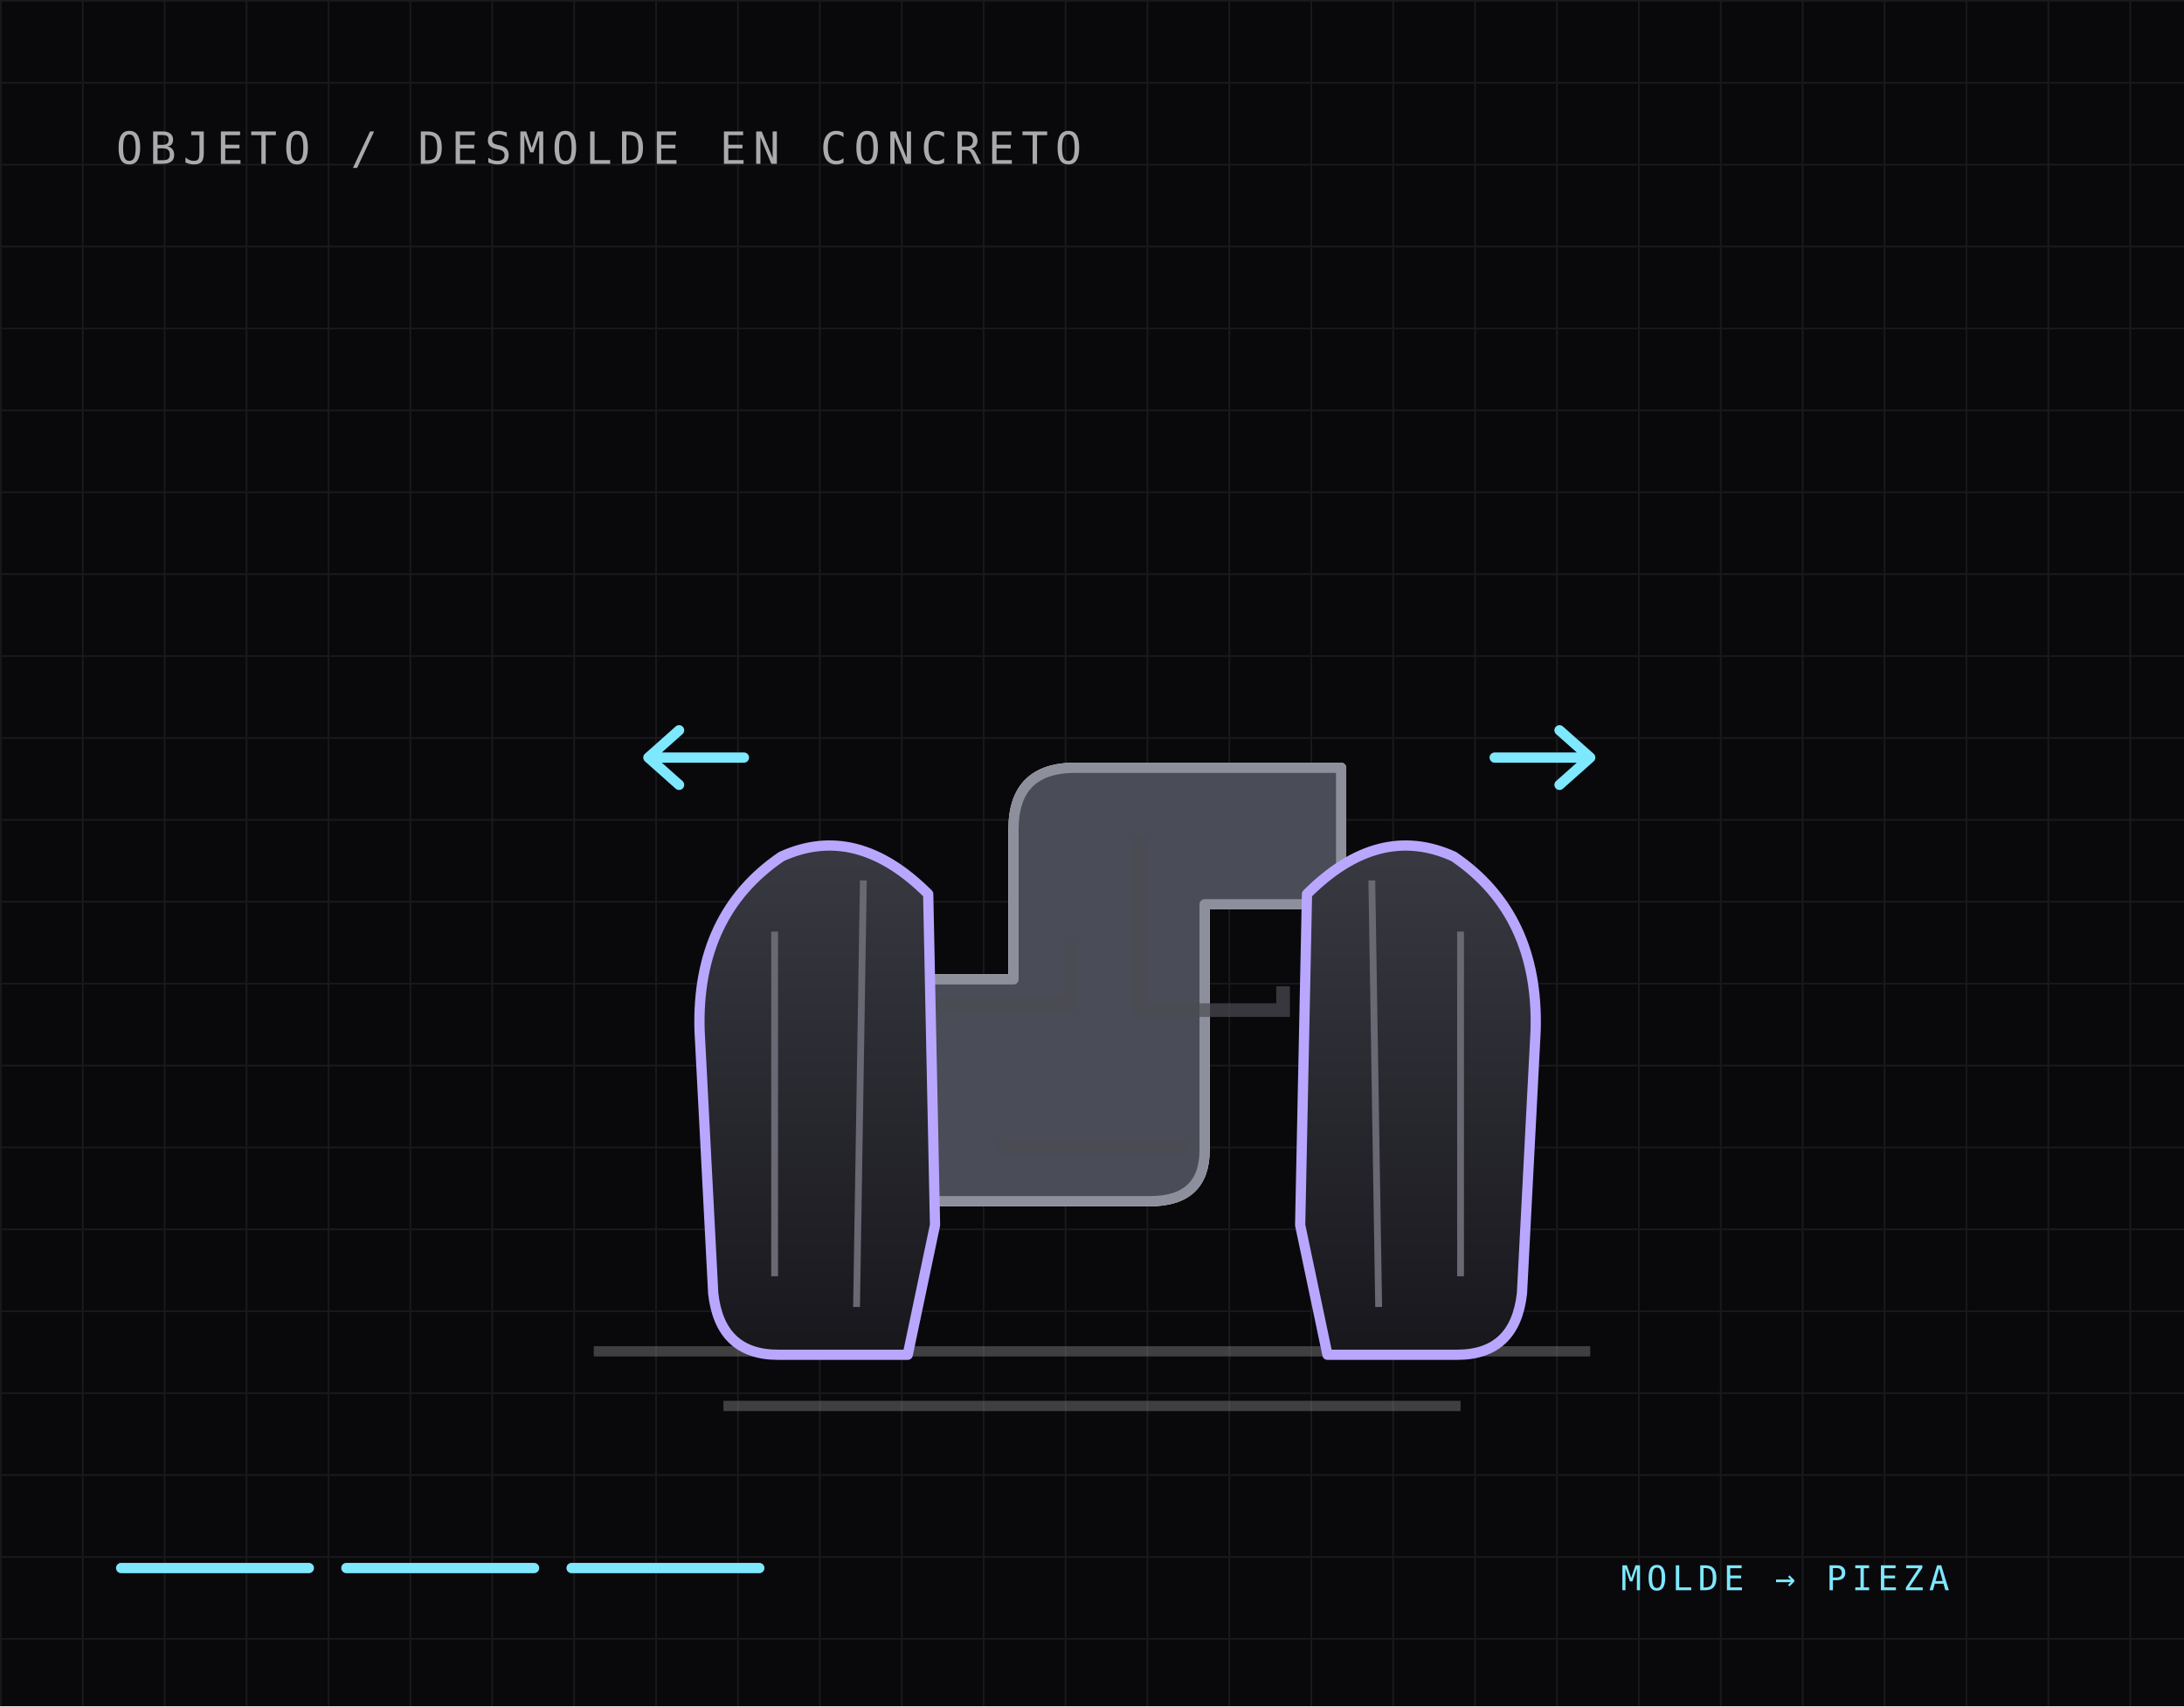
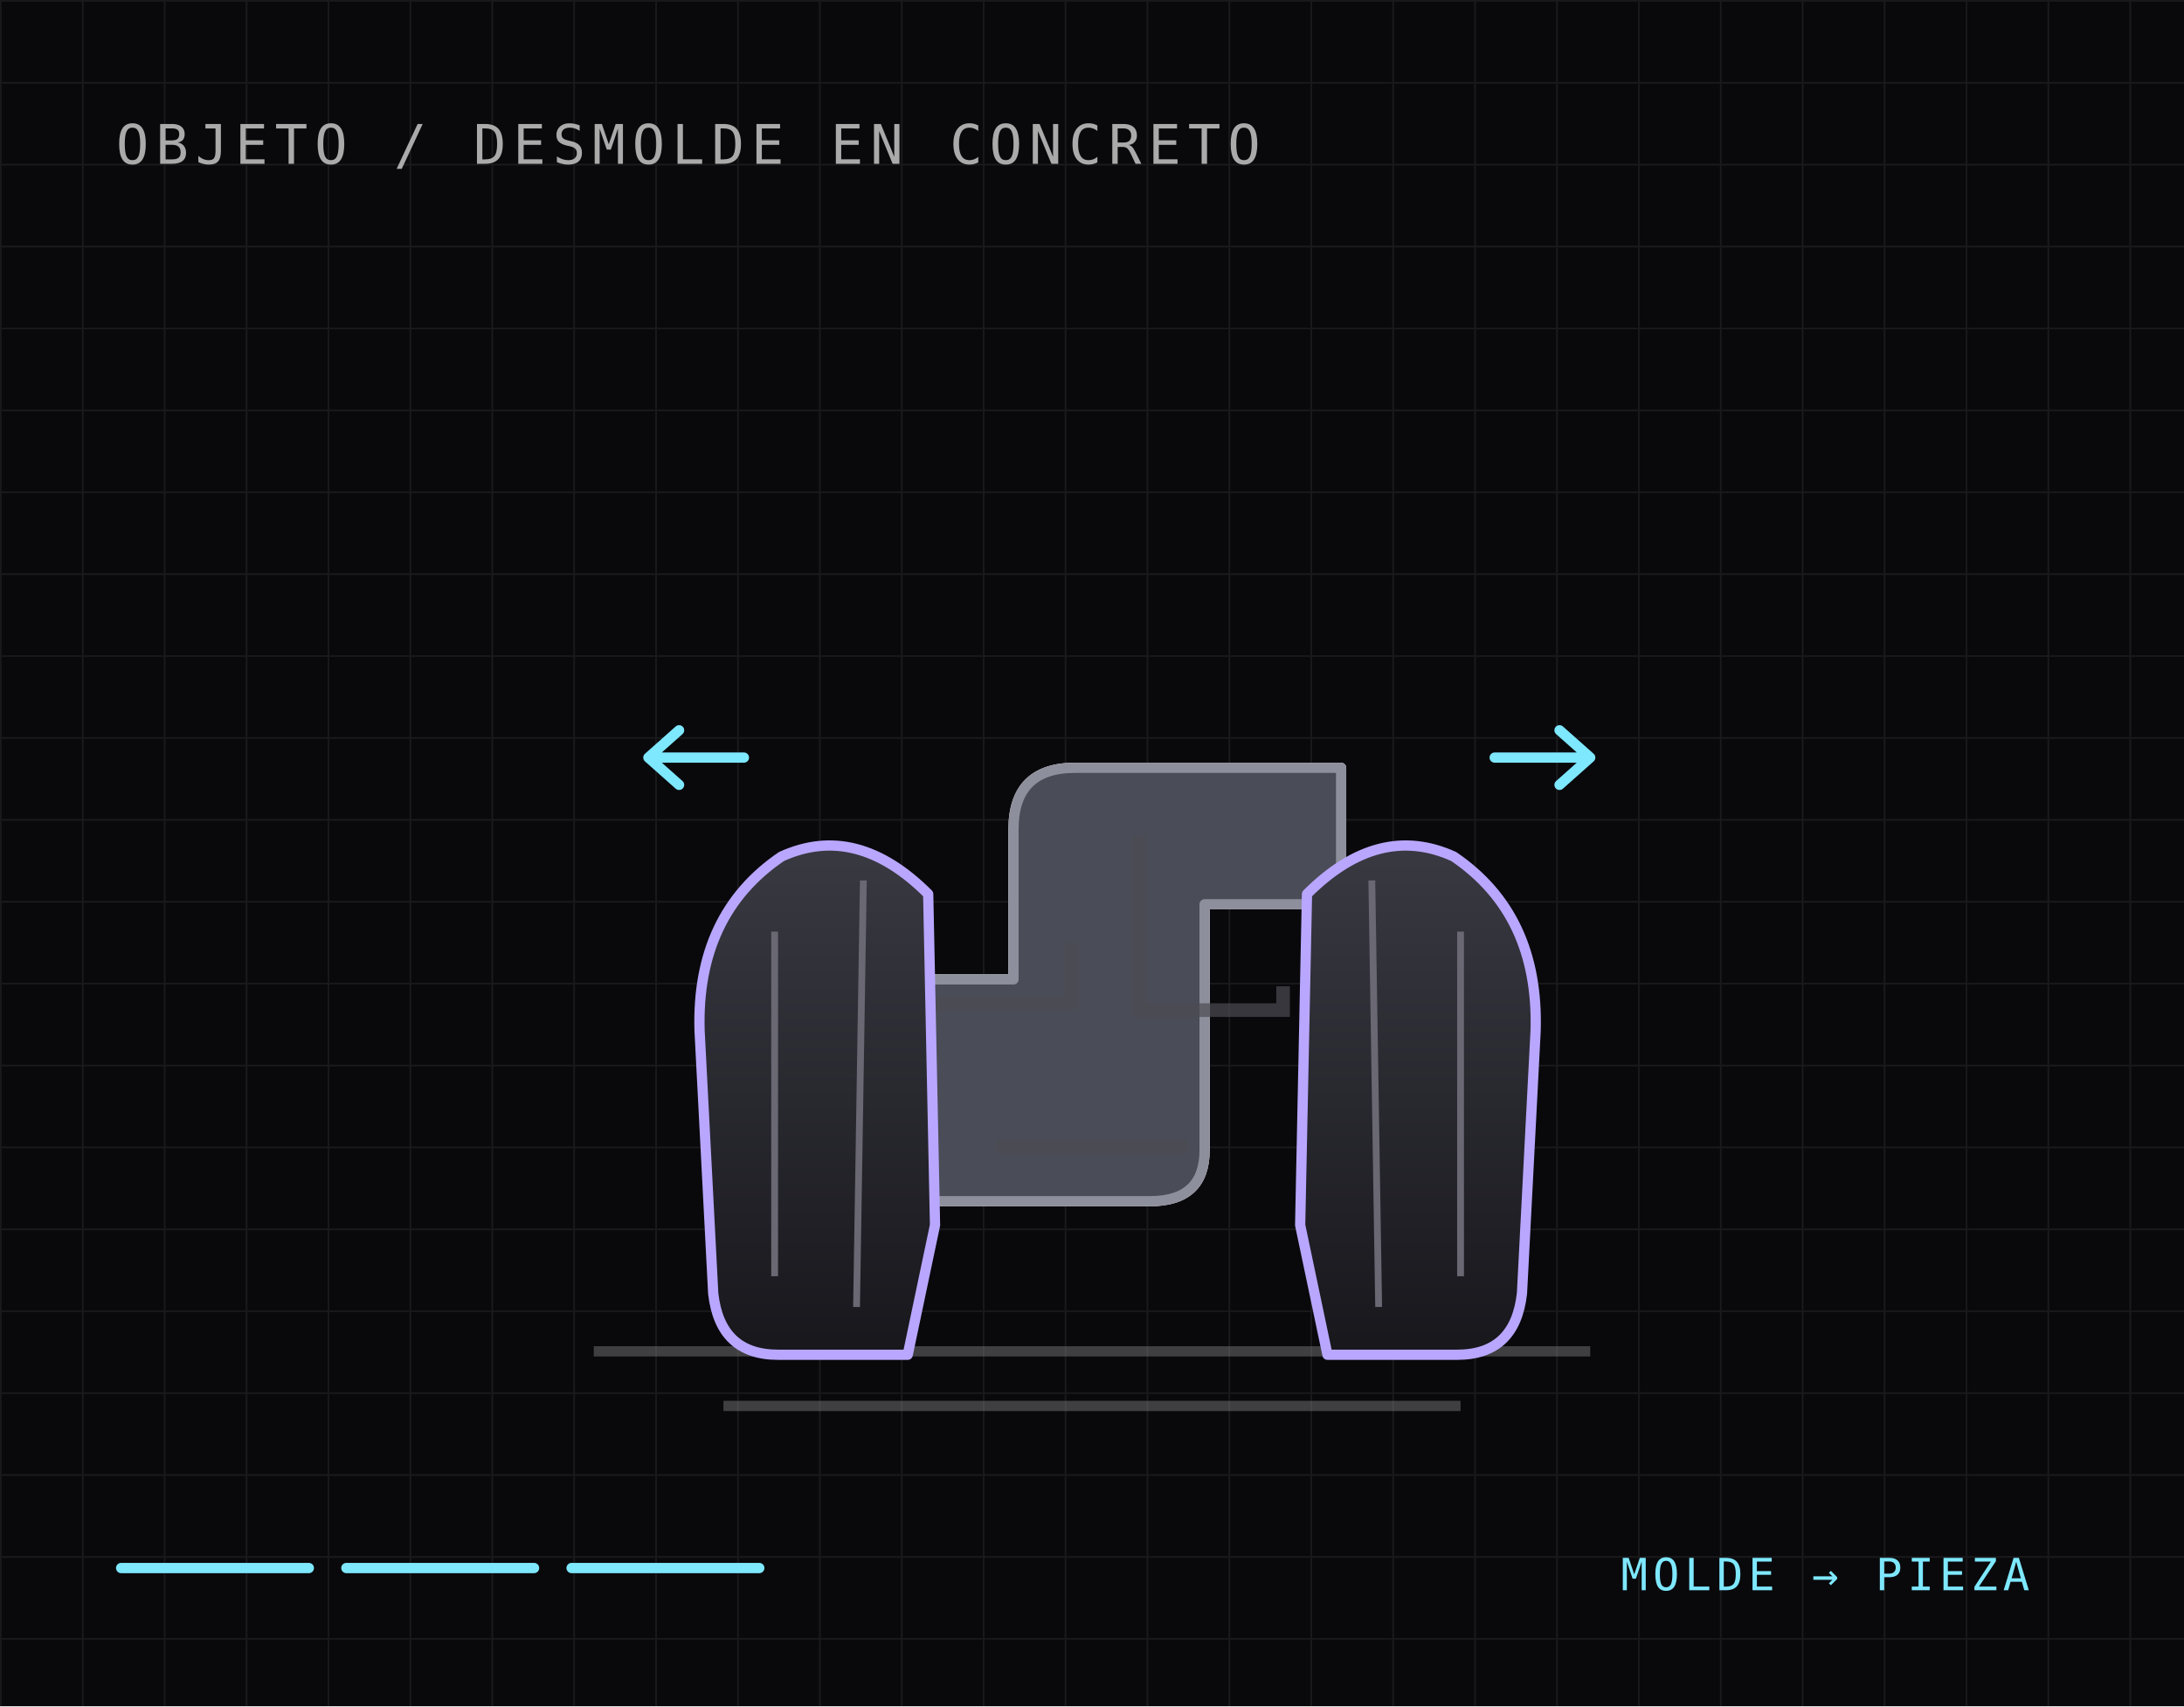
<svg xmlns="http://www.w3.org/2000/svg" viewBox="0 0 640 500" role="img" aria-labelledby="title desc">
  <defs>
    <clipPath id="pclip">
      <path d="M252 352v-48q0-17 17-17h28v-44q0-18 18-18h78v40h-40v72q0 15-16 15z" />
    </clipPath>
    <linearGradient id="sheen" x2="1">
      <stop stop-color="#fff" stop-opacity="0" />
      <stop offset=".5" stop-color="#fff" stop-opacity=".55" />
      <stop offset="1" stop-color="#fff" stop-opacity="0" />
    </linearGradient>
    <pattern id="grid" width="24" height="24" patternUnits="userSpaceOnUse">
      <path d="M24 0H0V24" fill="none" stroke="#777" stroke-opacity=".15" />
    </pattern>
    <linearGradient id="cast" x2="1" y2="1">
      <stop stop-color="#e4e0d8" />
      <stop offset="1" stop-color="#777a84" />
    </linearGradient>
    <linearGradient id="mold" x2="0" y2="1">
      <stop stop-color="#393942" />
      <stop offset="1" stop-color="#17171c" />
    </linearGradient>
  </defs>
  <rect width="640" height="500" fill="#09090c" />
  <rect width="640" height="500" fill="url(#grid)" />
  <path d="M174 396h292m-254 16h216" stroke="#777" stroke-opacity=".5" stroke-width="3" />
  <path class="piece" d="M252 352v-48q0-17 17-17h28v-44q0-18 18-18h78v40h-40v72q0 15-16 15z" fill="url(#cast)" stroke="#eeece8" stroke-width="3" stroke-linejoin="round" />
  <path class="wet" d="M252 352v-48q0-17 17-17h28v-44q0-18 18-18h78v40h-40v72q0 15-16 15z" fill="#4a4c57" stroke="#8d8f9c" stroke-width="3" stroke-linejoin="round" />
  <g clip-path="url(#pclip)">
    <rect class="brillo" x="205" y="205" width="46" height="180" fill="url(#sheen)" />
  </g>
  <path class="piece-detail" pathLength="100" d="M269 335v-31q0-10 10-10h35v-50m20 1v51h42v-43m-84 83h56" fill="none" stroke="#4a4b52" stroke-opacity=".7" stroke-width="4" />
  <g class="steps" aria-hidden="true">
    <rect x="34" y="458" width="58" height="3" rx="1.5" fill="#2b2b33" />
    <rect class="sf sf1" x="34" y="458" width="58" height="3" rx="1.5" fill="#7ee8ff" />
    <rect x="100" y="458" width="58" height="3" rx="1.5" fill="#2b2b33" />
    <rect class="sf sf2" x="100" y="458" width="58" height="3" rx="1.5" fill="#7ee8ff" />
    <rect x="166" y="458" width="58" height="3" rx="1.5" fill="#2b2b33" />
    <rect class="sf sf3" x="166" y="458" width="58" height="3" rx="1.5" fill="#7ee8ff" />
  </g>
  <g class="mold mold-left" fill="url(#mold)" stroke="#b9a7ff" stroke-width="3" stroke-linejoin="round">
    <path d="M229 251q-25 17-24 51l4 77q2 18 19 18h38l8-38-2-97q-21-21-43-11z" />
    <path d="M227 273v101m26-116-2 125" fill="none" stroke="#696873" stroke-width="2" />
  </g>
  <g class="mold mold-right" fill="url(#mold)" stroke="#b9a7ff" stroke-width="3" stroke-linejoin="round">
    <path d="M426 251q25 17 24 51l-4 77q-2 18-19 18h-38l-8-38 2-97q21-21 43-11z" />
    <path d="M428 273v101m-26-116 2 125" fill="none" stroke="#696873" stroke-width="2" />
  </g>
  <path class="arrow arrow-left" pathLength="100" d="m218 222-28 0m0 0 9-8m-9 8 9 8" fill="none" stroke="#7ee8ff" stroke-width="3" stroke-linecap="round" stroke-linejoin="round" />
  <path class="arrow arrow-right" pathLength="100" d="m438 222 28 0m0 0-9-8m9 8-9 8" fill="none" stroke="#7ee8ff" stroke-width="3" stroke-linecap="round" stroke-linejoin="round" />
-   <text x="34" y="48" fill="#aaa" font-family="monospace" font-size="13" letter-spacing="2">OBJETO / DESMOLDE EN CONCRETO</text>
-   <text x="475" y="466" fill="#7ee8ff" font-family="monospace" font-size="10" letter-spacing="1.5">MOLDE → PIEZA</text>
+   <text x="34" y="48" fill="#aaa" font-family="monospace" font-size="16" letter-spacing="2">OBJETO / DESMOLDE EN CONCRETO</text>
+   <text x="475" y="466" fill="#7ee8ff" font-family="monospace" font-size="13" letter-spacing="1.5">MOLDE → PIEZA</text>
  <style>
    .en-pausa *{animation-play-state:paused!important}
    .piece-detail,.arrow{stroke-dasharray:100}
    @media(prefers-reduced-motion:no-preference){
      .wet{animation:wet 12s cubic-bezier(.4,0,.2,1) infinite}
      .piece{animation:cured 12s cubic-bezier(.4,0,.2,1) infinite}
      .mold-left{animation:open-left 12s cubic-bezier(.76,0,.24,1) infinite}
      .mold-right{animation:open-right 12s cubic-bezier(.76,0,.24,1) infinite}
      .piece-detail{animation:d-det 12s cubic-bezier(.4,0,.2,1) infinite}
      .arrow{animation:arrow 12s cubic-bezier(.4,0,.2,1) infinite}
      .brillo{animation:brillo 12s cubic-bezier(.4,0,.2,1) infinite}
      .sf1{animation:sf1 12s linear infinite}.sf2{animation:sf2 12s linear infinite}.sf3{animation:sf3 12s linear infinite}
    }
    /* vaciado: el concreto húmedo sube dentro de la forma; curado: se aclara; desmolde: las mitades se abren; acabado: brillo y detalles */
    @keyframes wet{0%,2%{clip-path:inset(100% 0 0 0);opacity:1}18%,46%{clip-path:inset(0 0 0 0);opacity:1}62%,90%{clip-path:inset(0 0 0 0);opacity:0}97%,100%{clip-path:inset(0 0 0 0);opacity:0}}
    @keyframes cured{0%,30%{opacity:0}62%,90%{opacity:1}97%,100%{opacity:0}}
    @keyframes open-left{0%,32%{transform:translateX(0)}52%,86%{transform:translateX(-46px)}96%,100%{transform:translateX(0)}}
    @keyframes open-right{0%,32%{transform:translateX(0)}52%,86%{transform:translateX(46px)}96%,100%{transform:translateX(0)}}
    @keyframes d-det{0%,60%{stroke-dashoffset:100;opacity:.7}74%,90%{stroke-dashoffset:0;opacity:.7}97%,100%{stroke-dashoffset:0;opacity:0}}
    @keyframes arrow{0%,36%{stroke-dashoffset:100;opacity:1}50%,76%{stroke-dashoffset:0;opacity:1}86%,100%{stroke-dashoffset:0;opacity:0}}
    @keyframes brillo{0%,62%{transform:translateX(0);opacity:0}64%{opacity:1}78%{transform:translateX(220px);opacity:1}80%,100%{transform:translateX(220px);opacity:0}}
    .sf{transform-box:fill-box;transform-origin:0 50%}
    @keyframes sf1{0%,2%{transform:scaleX(0);opacity:1}18%,90%{transform:scaleX(1);opacity:1}97%,100%{transform:scaleX(1);opacity:0}}
    @keyframes sf2{0%,30%{transform:scaleX(0);opacity:1}52%,90%{transform:scaleX(1);opacity:1}97%,100%{transform:scaleX(1);opacity:0}}
    @keyframes sf3{0%,56%{transform:scaleX(0);opacity:1}78%,90%{transform:scaleX(1);opacity:1}97%,100%{transform:scaleX(1);opacity:0}}
    @media(prefers-reduced-motion:reduce){.wet{opacity:0}.piece,.piece-detail,.arrow,.sf{opacity:1;transform:none;stroke-dashoffset:0}.mold-left{transform:translateX(-46px)}.mold-right{transform:translateX(46px)}.brillo{opacity:0}}
  </style>
</svg>
